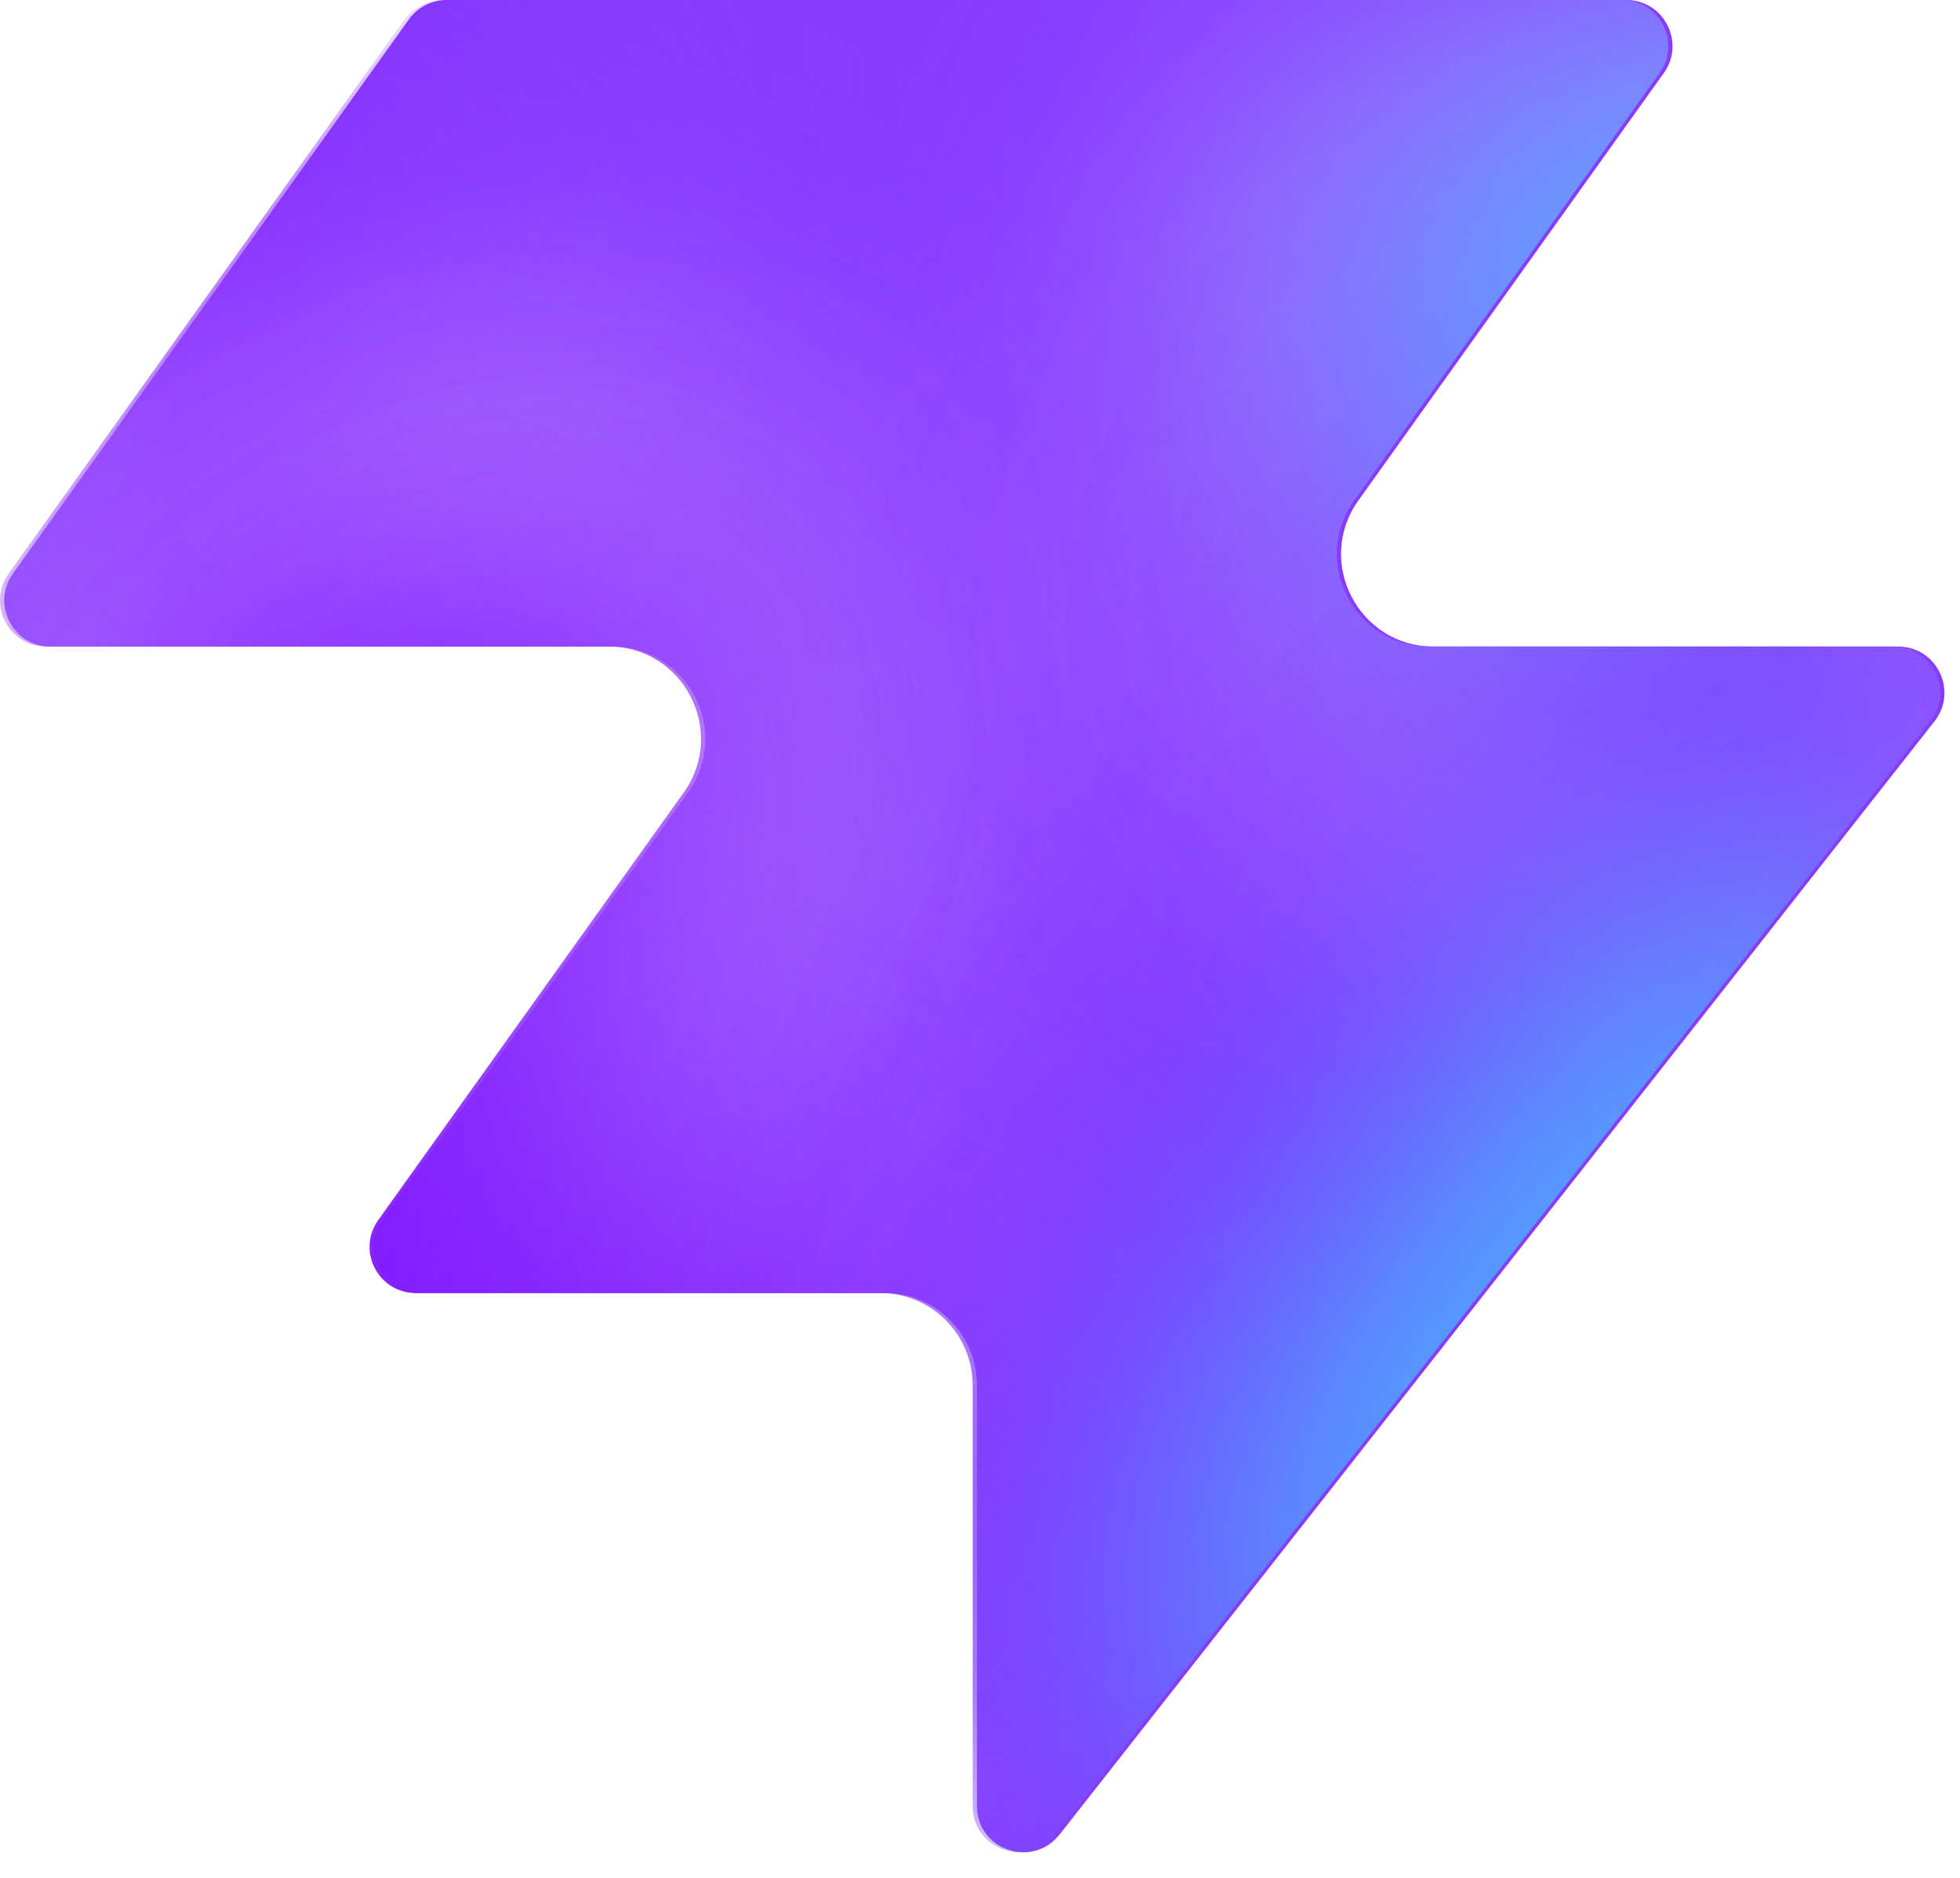
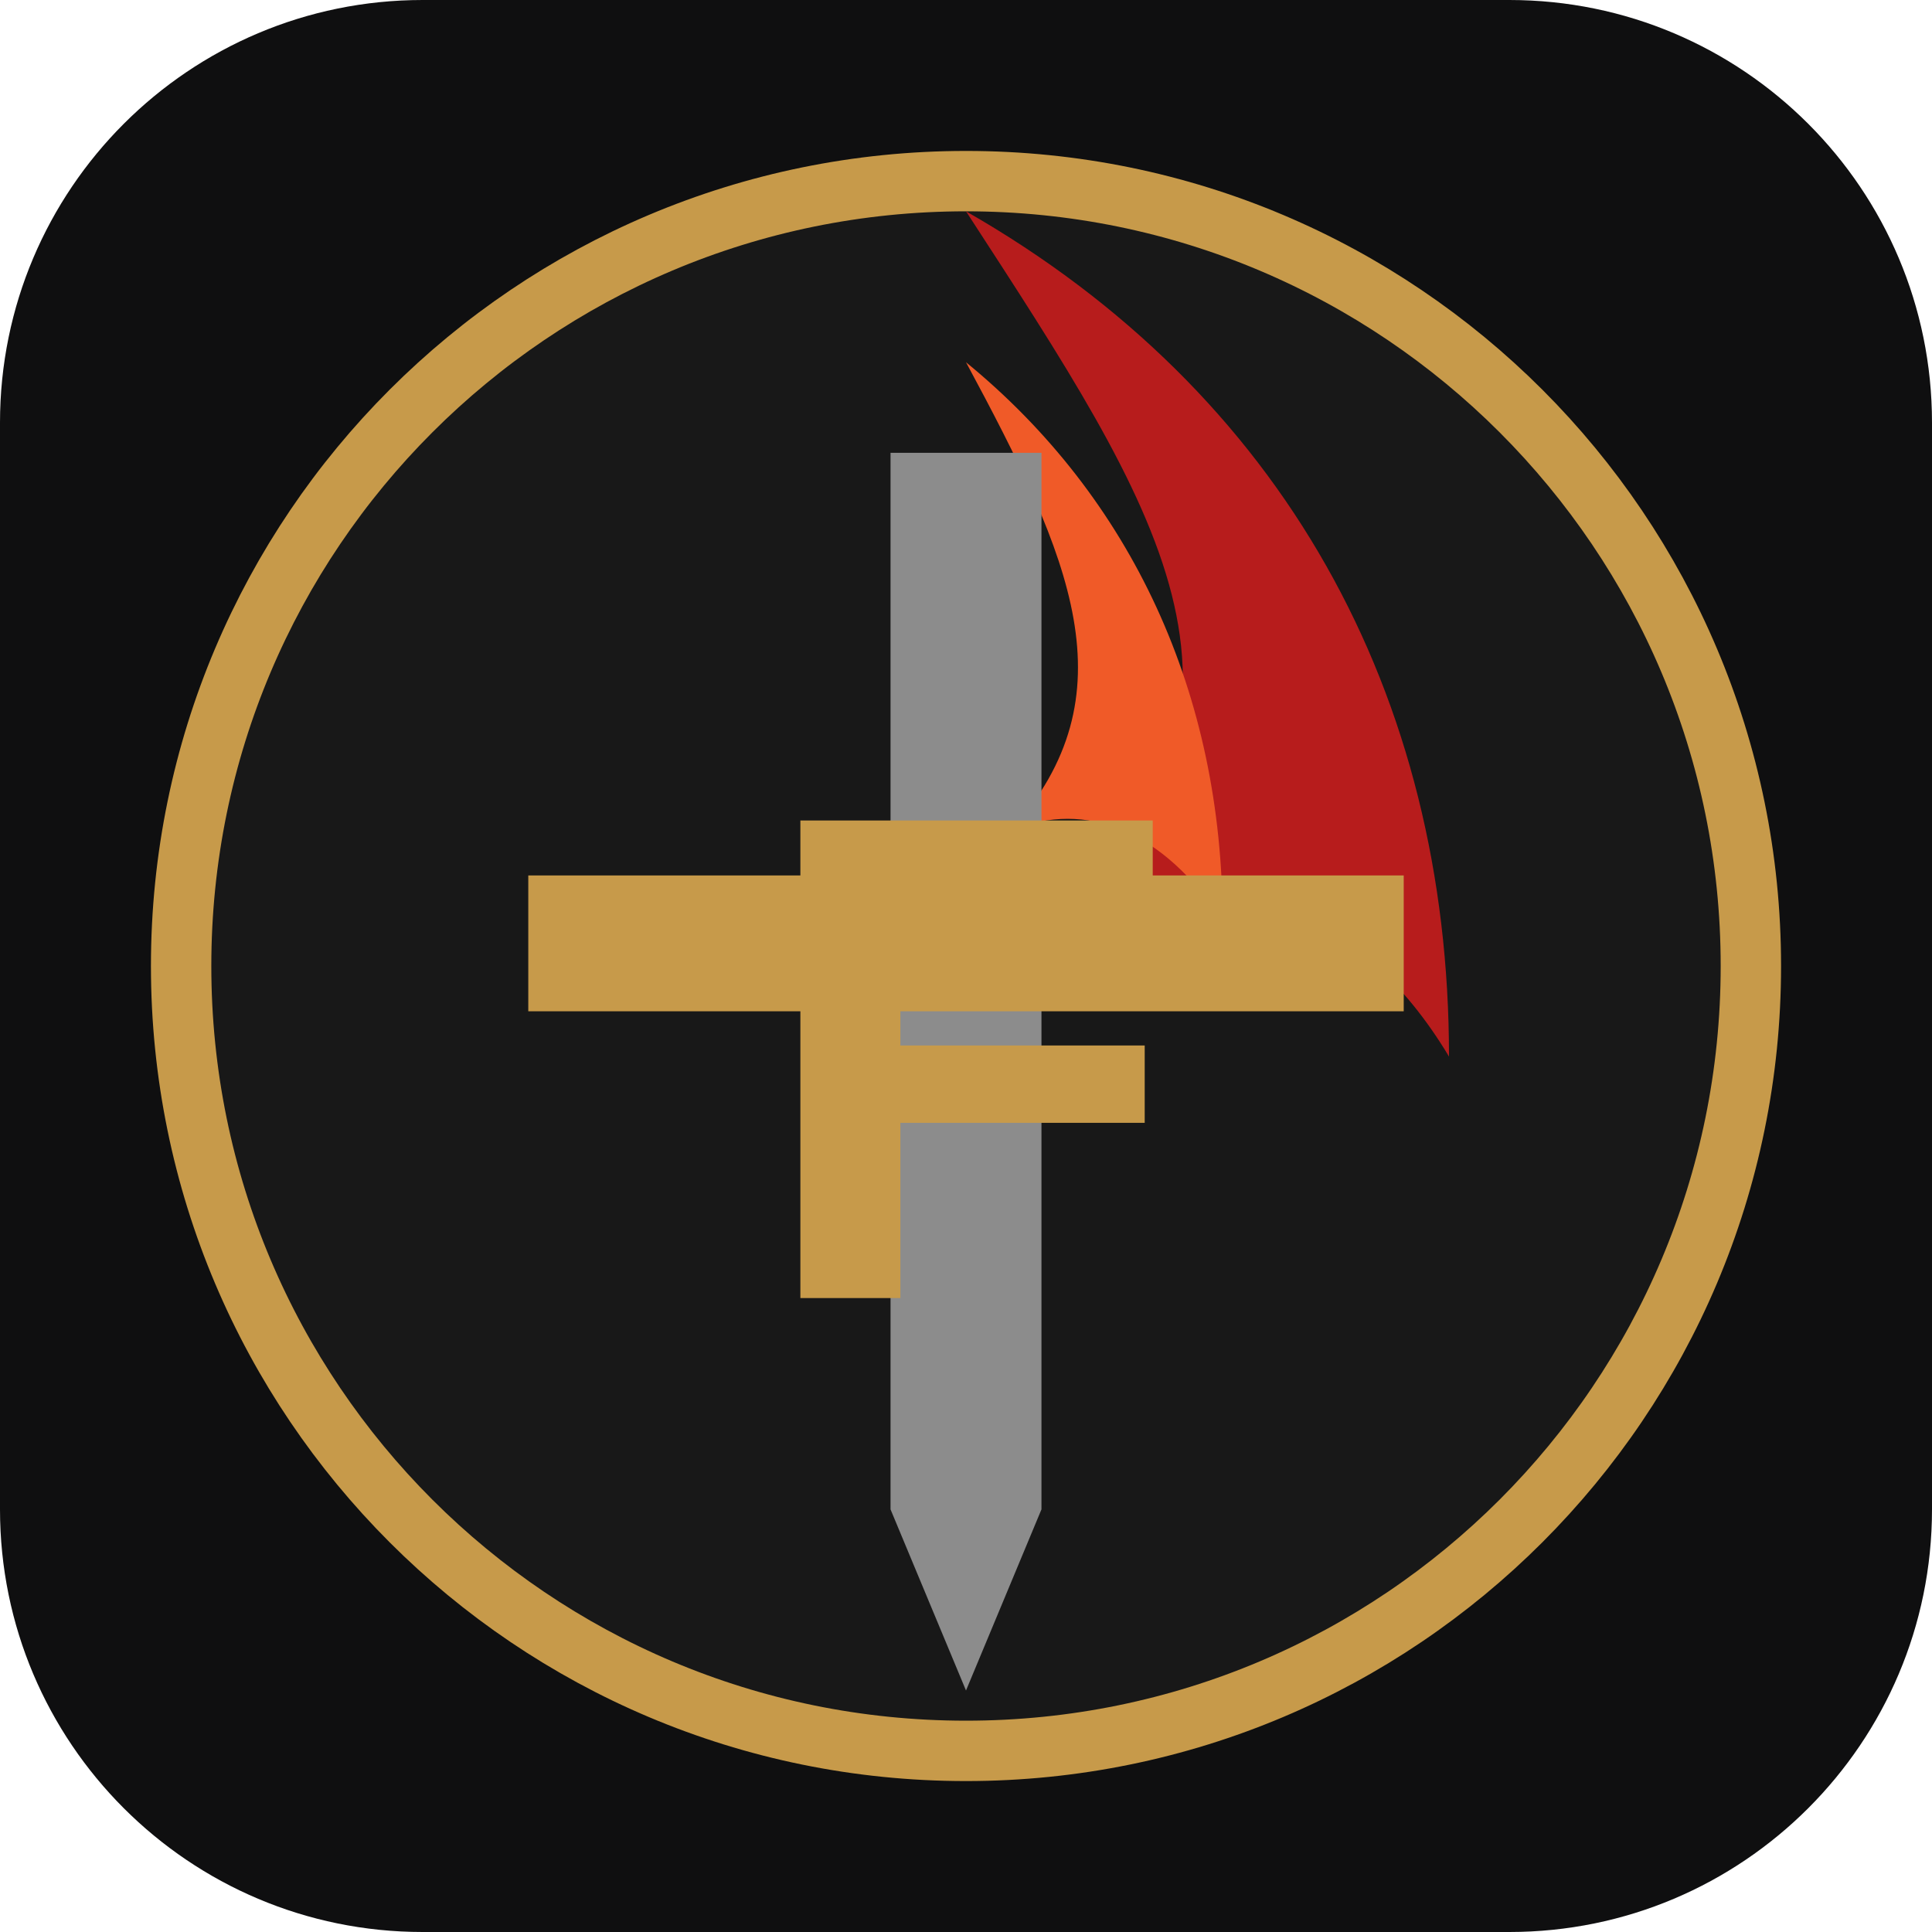
- <svg xmlns="http://www.w3.org/2000/svg" width="48" height="46" fill="none" viewBox="0 0 48 46">
-   <path fill="#863bff" d="M25.946 44.938c-.664.845-2.021.375-2.021-.698V33.937a2.26 2.26 0 0 0-2.262-2.262H10.287c-.92 0-1.456-1.04-.92-1.788l7.48-10.471c1.07-1.497 0-3.578-1.842-3.578H1.237c-.92 0-1.456-1.04-.92-1.788L10.013.474c.214-.297.556-.474.92-.474h28.894c.92 0 1.456 1.04.92 1.788l-7.48 10.471c-1.07 1.498 0 3.579 1.842 3.579h11.377c.943 0 1.473 1.088.89 1.83L25.947 44.94z" style="fill:#863bff;fill:color(display-p3 .525 .23 1);fill-opacity:1" />
-   <mask id="a" width="48" height="46" x="0" y="0" maskUnits="userSpaceOnUse" style="mask-type:alpha">
-     <path fill="#000" d="M25.842 44.938c-.664.844-2.021.375-2.021-.698V33.937a2.26 2.26 0 0 0-2.262-2.262H10.183c-.92 0-1.456-1.04-.92-1.788l7.48-10.471c1.07-1.498 0-3.579-1.842-3.579H1.133c-.92 0-1.456-1.04-.92-1.787L9.91.473c.214-.297.556-.474.92-.474h28.894c.92 0 1.456 1.04.92 1.788l-7.48 10.471c-1.07 1.498 0 3.578 1.842 3.578h11.377c.943 0 1.473 1.088.89 1.832L25.843 44.94z" style="fill:#000;fill-opacity:1" />
-   </mask>
-   <g mask="url(#a)">
-     <g filter="url(#b)">
-       <ellipse cx="5.508" cy="14.704" fill="#ede6ff" rx="5.508" ry="14.704" style="fill:#ede6ff;fill:color(display-p3 .927 .903 1);fill-opacity:1" transform="matrix(.00324 1 1 -.00324 -4.47 31.516)" />
-     </g>
-     <g filter="url(#c)">
-       <ellipse cx="10.399" cy="29.851" fill="#ede6ff" rx="10.399" ry="29.851" style="fill:#ede6ff;fill:color(display-p3 .927 .903 1);fill-opacity:1" transform="matrix(.00324 1 1 -.00324 -39.328 7.883)" />
-     </g>
-     <g filter="url(#d)">
-       <ellipse cx="5.508" cy="30.487" fill="#7e14ff" rx="5.508" ry="30.487" style="fill:#7e14ff;fill:color(display-p3 .492 .077 1);fill-opacity:1" transform="rotate(89.814 -25.913 -14.639)scale(1 -1)" />
-     </g>
-     <g filter="url(#e)">
-       <ellipse cx="5.508" cy="30.599" fill="#7e14ff" rx="5.508" ry="30.599" style="fill:#7e14ff;fill:color(display-p3 .492 .077 1);fill-opacity:1" transform="rotate(89.814 -32.644 -3.334)scale(1 -1)" />
-     </g>
-     <g filter="url(#f)">
-       <ellipse cx="5.508" cy="30.599" fill="#7e14ff" rx="5.508" ry="30.599" style="fill:#7e14ff;fill:color(display-p3 .492 .077 1);fill-opacity:1" transform="matrix(.00324 1 1 -.00324 -34.34 30.47)" />
-     </g>
-     <g filter="url(#g)">
-       <ellipse cx="14.072" cy="22.078" fill="#ede6ff" rx="14.072" ry="22.078" style="fill:#ede6ff;fill:color(display-p3 .927 .903 1);fill-opacity:1" transform="rotate(93.35 24.506 48.493)scale(-1 1)" />
-     </g>
-     <g filter="url(#h)">
-       <ellipse cx="3.47" cy="21.501" fill="#7e14ff" rx="3.47" ry="21.501" style="fill:#7e14ff;fill:color(display-p3 .492 .077 1);fill-opacity:1" transform="rotate(89.009 28.708 47.59)scale(-1 1)" />
-     </g>
-     <g filter="url(#i)">
-       <ellipse cx="3.47" cy="21.501" fill="#7e14ff" rx="3.47" ry="21.501" style="fill:#7e14ff;fill:color(display-p3 .492 .077 1);fill-opacity:1" transform="rotate(89.009 28.708 47.59)scale(-1 1)" />
-     </g>
-     <g filter="url(#j)">
-       <ellipse cx=".387" cy="8.972" fill="#7e14ff" rx="4.407" ry="29.108" style="fill:#7e14ff;fill:color(display-p3 .492 .077 1);fill-opacity:1" transform="rotate(39.51 .387 8.972)" />
-     </g>
-     <g filter="url(#k)">
-       <ellipse cx="47.523" cy="-6.092" fill="#7e14ff" rx="4.407" ry="29.108" style="fill:#7e14ff;fill:color(display-p3 .492 .077 1);fill-opacity:1" transform="rotate(37.892 47.523 -6.092)" />
-     </g>
-     <g filter="url(#l)">
-       <ellipse cx="41.412" cy="6.333" fill="#47bfff" rx="5.971" ry="9.665" style="fill:#47bfff;fill:color(display-p3 .28 .748 1);fill-opacity:1" transform="rotate(37.892 41.412 6.333)" />
-     </g>
-     <g filter="url(#m)">
-       <ellipse cx="-1.879" cy="38.332" fill="#7e14ff" rx="4.407" ry="29.108" style="fill:#7e14ff;fill:color(display-p3 .492 .077 1);fill-opacity:1" transform="rotate(37.892 -1.88 38.332)" />
-     </g>
-     <g filter="url(#n)">
-       <ellipse cx="-1.879" cy="38.332" fill="#7e14ff" rx="4.407" ry="29.108" style="fill:#7e14ff;fill:color(display-p3 .492 .077 1);fill-opacity:1" transform="rotate(37.892 -1.88 38.332)" />
-     </g>
-     <g filter="url(#o)">
-       <ellipse cx="35.651" cy="29.907" fill="#7e14ff" rx="4.407" ry="29.108" style="fill:#7e14ff;fill:color(display-p3 .492 .077 1);fill-opacity:1" transform="rotate(37.892 35.651 29.907)" />
-     </g>
-     <g filter="url(#p)">
-       <ellipse cx="38.418" cy="32.4" fill="#47bfff" rx="5.971" ry="15.297" style="fill:#47bfff;fill:color(display-p3 .28 .748 1);fill-opacity:1" transform="rotate(37.892 38.418 32.4)" />
-     </g>
-   </g>
-   <defs>
-     <filter id="b" width="60.045" height="41.654" x="-19.77" y="16.149" color-interpolation-filters="sRGB" filterUnits="userSpaceOnUse">
-       <feFlood flood-opacity="0" result="BackgroundImageFix" />
-       <feBlend in="SourceGraphic" in2="BackgroundImageFix" result="shape" />
-       <feGaussianBlur result="effect1_foregroundBlur_2002_17158" stdDeviation="7.659" />
-     </filter>
-     <filter id="c" width="90.34" height="51.437" x="-54.613" y="-7.533" color-interpolation-filters="sRGB" filterUnits="userSpaceOnUse">
-       <feFlood flood-opacity="0" result="BackgroundImageFix" />
-       <feBlend in="SourceGraphic" in2="BackgroundImageFix" result="shape" />
-       <feGaussianBlur result="effect1_foregroundBlur_2002_17158" stdDeviation="7.659" />
-     </filter>
-     <filter id="d" width="79.355" height="29.4" x="-49.64" y="2.03" color-interpolation-filters="sRGB" filterUnits="userSpaceOnUse">
-       <feFlood flood-opacity="0" result="BackgroundImageFix" />
-       <feBlend in="SourceGraphic" in2="BackgroundImageFix" result="shape" />
-       <feGaussianBlur result="effect1_foregroundBlur_2002_17158" stdDeviation="4.596" />
-     </filter>
-     <filter id="e" width="79.579" height="29.4" x="-45.045" y="20.029" color-interpolation-filters="sRGB" filterUnits="userSpaceOnUse">
-       <feFlood flood-opacity="0" result="BackgroundImageFix" />
-       <feBlend in="SourceGraphic" in2="BackgroundImageFix" result="shape" />
-       <feGaussianBlur result="effect1_foregroundBlur_2002_17158" stdDeviation="4.596" />
-     </filter>
-     <filter id="f" width="79.579" height="29.4" x="-43.513" y="21.178" color-interpolation-filters="sRGB" filterUnits="userSpaceOnUse">
-       <feFlood flood-opacity="0" result="BackgroundImageFix" />
-       <feBlend in="SourceGraphic" in2="BackgroundImageFix" result="shape" />
-       <feGaussianBlur result="effect1_foregroundBlur_2002_17158" stdDeviation="4.596" />
-     </filter>
-     <filter id="g" width="74.749" height="58.852" x="15.756" y="-17.901" color-interpolation-filters="sRGB" filterUnits="userSpaceOnUse">
-       <feFlood flood-opacity="0" result="BackgroundImageFix" />
-       <feBlend in="SourceGraphic" in2="BackgroundImageFix" result="shape" />
-       <feGaussianBlur result="effect1_foregroundBlur_2002_17158" stdDeviation="7.659" />
-     </filter>
-     <filter id="h" width="61.377" height="25.362" x="23.548" y="2.284" color-interpolation-filters="sRGB" filterUnits="userSpaceOnUse">
-       <feFlood flood-opacity="0" result="BackgroundImageFix" />
-       <feBlend in="SourceGraphic" in2="BackgroundImageFix" result="shape" />
-       <feGaussianBlur result="effect1_foregroundBlur_2002_17158" stdDeviation="4.596" />
-     </filter>
-     <filter id="i" width="61.377" height="25.362" x="23.548" y="2.284" color-interpolation-filters="sRGB" filterUnits="userSpaceOnUse">
-       <feFlood flood-opacity="0" result="BackgroundImageFix" />
-       <feBlend in="SourceGraphic" in2="BackgroundImageFix" result="shape" />
-       <feGaussianBlur result="effect1_foregroundBlur_2002_17158" stdDeviation="4.596" />
-     </filter>
-     <filter id="j" width="56.045" height="63.649" x="-27.636" y="-22.853" color-interpolation-filters="sRGB" filterUnits="userSpaceOnUse">
-       <feFlood flood-opacity="0" result="BackgroundImageFix" />
-       <feBlend in="SourceGraphic" in2="BackgroundImageFix" result="shape" />
-       <feGaussianBlur result="effect1_foregroundBlur_2002_17158" stdDeviation="4.596" />
-     </filter>
-     <filter id="k" width="54.814" height="64.646" x="20.116" y="-38.415" color-interpolation-filters="sRGB" filterUnits="userSpaceOnUse">
-       <feFlood flood-opacity="0" result="BackgroundImageFix" />
-       <feBlend in="SourceGraphic" in2="BackgroundImageFix" result="shape" />
-       <feGaussianBlur result="effect1_foregroundBlur_2002_17158" stdDeviation="4.596" />
-     </filter>
-     <filter id="l" width="33.541" height="35.313" x="24.641" y="-11.323" color-interpolation-filters="sRGB" filterUnits="userSpaceOnUse">
-       <feFlood flood-opacity="0" result="BackgroundImageFix" />
-       <feBlend in="SourceGraphic" in2="BackgroundImageFix" result="shape" />
-       <feGaussianBlur result="effect1_foregroundBlur_2002_17158" stdDeviation="4.596" />
-     </filter>
-     <filter id="m" width="54.814" height="64.646" x="-29.286" y="6.009" color-interpolation-filters="sRGB" filterUnits="userSpaceOnUse">
-       <feFlood flood-opacity="0" result="BackgroundImageFix" />
-       <feBlend in="SourceGraphic" in2="BackgroundImageFix" result="shape" />
-       <feGaussianBlur result="effect1_foregroundBlur_2002_17158" stdDeviation="4.596" />
-     </filter>
-     <filter id="n" width="54.814" height="64.646" x="-29.286" y="6.009" color-interpolation-filters="sRGB" filterUnits="userSpaceOnUse">
-       <feFlood flood-opacity="0" result="BackgroundImageFix" />
-       <feBlend in="SourceGraphic" in2="BackgroundImageFix" result="shape" />
-       <feGaussianBlur result="effect1_foregroundBlur_2002_17158" stdDeviation="4.596" />
-     </filter>
-     <filter id="o" width="54.814" height="64.646" x="8.244" y="-2.416" color-interpolation-filters="sRGB" filterUnits="userSpaceOnUse">
-       <feFlood flood-opacity="0" result="BackgroundImageFix" />
-       <feBlend in="SourceGraphic" in2="BackgroundImageFix" result="shape" />
-       <feGaussianBlur result="effect1_foregroundBlur_2002_17158" stdDeviation="4.596" />
-     </filter>
-     <filter id="p" width="39.409" height="43.623" x="18.713" y="10.588" color-interpolation-filters="sRGB" filterUnits="userSpaceOnUse">
-       <feFlood flood-opacity="0" result="BackgroundImageFix" />
-       <feBlend in="SourceGraphic" in2="BackgroundImageFix" result="shape" />
-       <feGaussianBlur result="effect1_foregroundBlur_2002_17158" stdDeviation="4.596" />
-     </filter>
-   </defs>
+ <svg xmlns="http://www.w3.org/2000/svg" viewBox="0 0 128 128" role="img" aria-label="FORJADOS">
+   <rect width="128" height="128" rx="28" fill="#0F0F10" />
+   <circle cx="64" cy="64" r="52" fill="#181818" stroke="#C79A4A" stroke-width="4" />
+   <path d="M64 14c13 20 21 32 7 47 10-4 19-1 25 9 0-24-11-44-32-56Z" fill="#B71C1C" />
+   <path d="M64 24c7 13 11 22 3 31 5-2 10 0 14 6 0-15-6-28-17-37Z" fill="#F05A28" />
+   <path d="M59 30h10v70l-5 12-5-12V30Z" fill="#8C8C8C" />
+   <path d="M35 58h58v9H35z" fill="#C79A4A" />
+   <text x="64" y="86" text-anchor="middle" font-family="Arial, sans-serif" font-size="46" font-weight="900" fill="#C79A4A">F</text>
</svg>
